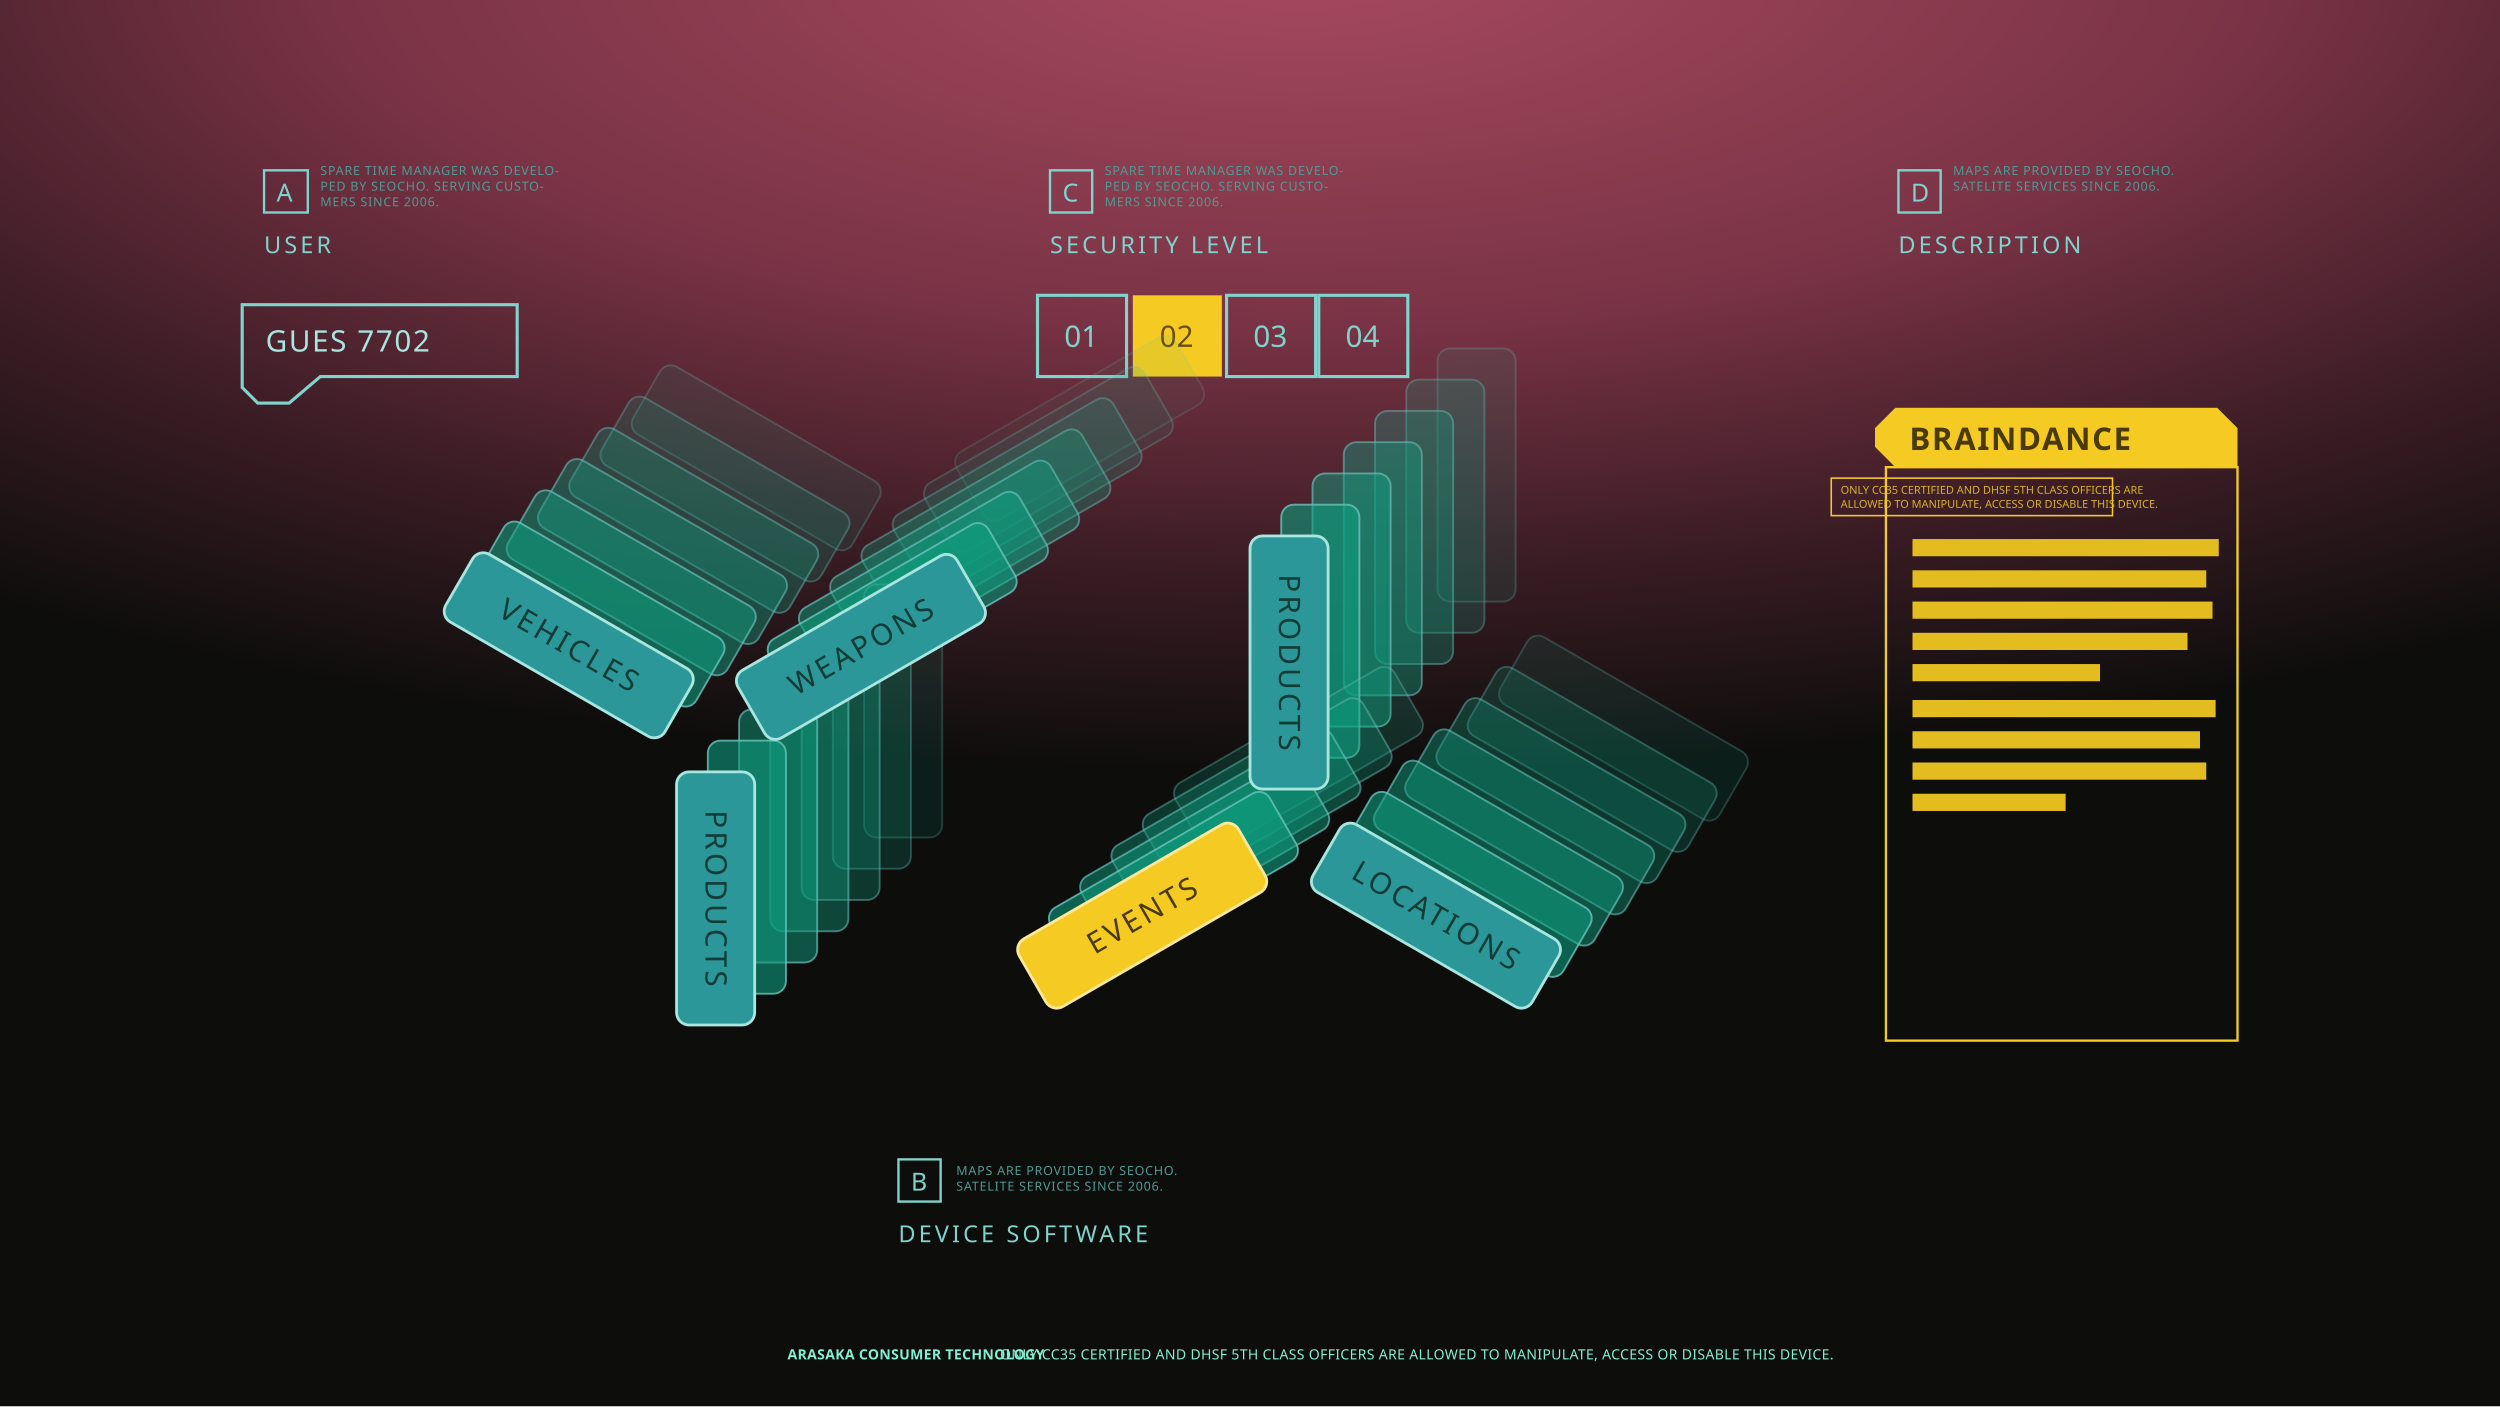
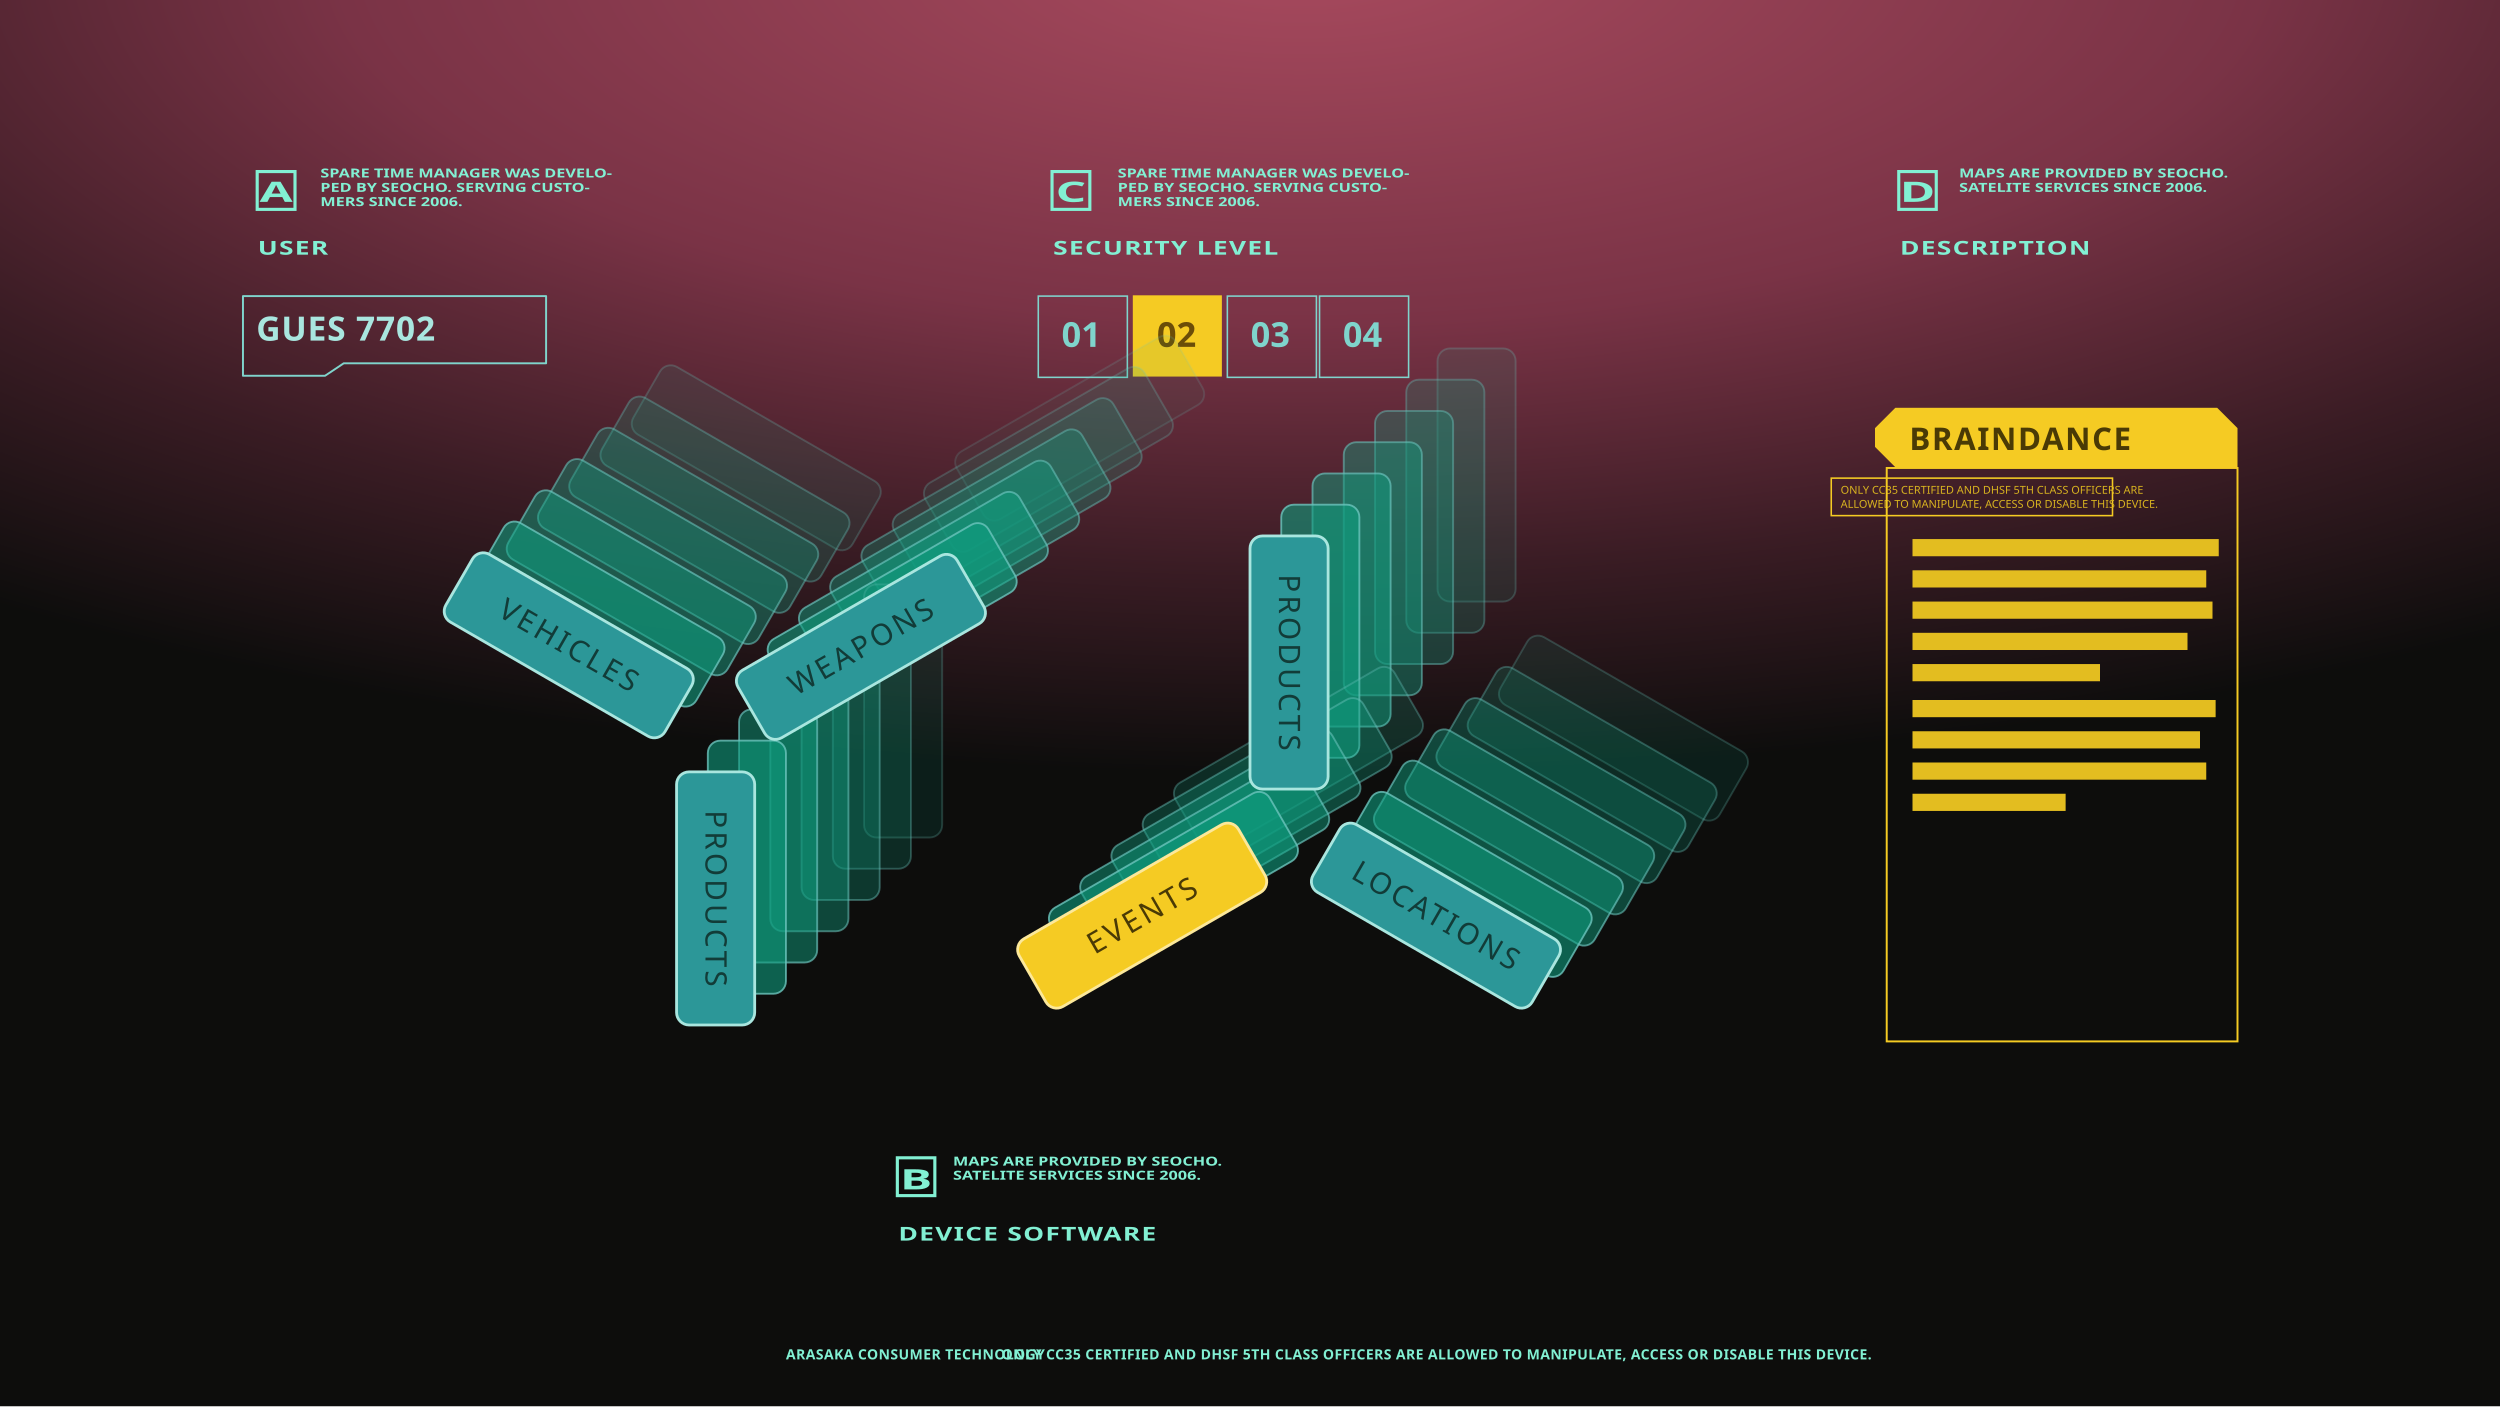
<svg xmlns="http://www.w3.org/2000/svg" width="1600" height="900" viewBox="0 0 1600 900">
  <defs>
    <radialGradient id="bloom" cx="0.52" cy="-0.05" r="0.85">
      <stop offset="0" stop-color="#a84a5e" />
      <stop offset="0.45" stop-color="#7a3346" />
      <stop offset="0.75" stop-color="#3a1c24" />
      <stop offset="1" stop-color="#0d0d0c" />
    </radialGradient>
    <rect id="card" x="-81" y="-25" width="162" height="50" rx="8" />
    <rect id="badge" width="57" height="52" />
  </defs>
  <rect width="1600" height="900" fill="#0d0d0c" />
  <rect width="1600" height="620" fill="url(#bloom)" />
  <g font-family="Rajdhani" fill="#7fd4cc">
-     <g font-size="8" letter-spacing="0.5" fill="#4f9a92">
-       <text x="205" y="112">SPARE TIME MANAGER WAS DEVELO-</text>
-       <text x="205" y="122">PED BY SEOCHO. SERVING CUSTO-</text>
-       <text x="205" y="132">MERS SINCE 2006.</text>
-       <text x="707" y="112">SPARE TIME MANAGER WAS DEVELO-</text>
-       <text x="707" y="122">PED BY SEOCHO. SERVING CUSTO-</text>
-       <text x="707" y="132">MERS SINCE 2006.</text>
-       <text x="1250" y="112">MAPS ARE PROVIDED BY SEOCHO.</text>
-       <text x="1250" y="122">SATELITE SERVICES SINCE 2006.</text>
+     <g font-size="8" font-weight="600" fill="#82f0d3">
+       <g transform="translate(205 0) scale(1.3 1)">
+         <text x="0" y="113.6">SPARE TIME MANAGER WAS DEVELO-</text>
+         <text x="0" y="122.8">PED BY SEOCHO. SERVING CUSTO-</text>
+         <text x="0" y="131.9">MERS SINCE 2006.</text>
+       </g>
+       <g transform="translate(715.3 0) scale(1.3 1)">
+         <text x="0" y="113.6">SPARE TIME MANAGER WAS DEVELO-</text>
+         <text x="0" y="122.8">PED BY SEOCHO. SERVING CUSTO-</text>
+         <text x="0" y="131.9">MERS SINCE 2006.</text>
+       </g>
+       <g transform="translate(1253.8 0) scale(1.3 1)">
+         <text x="0" y="113.6">MAPS ARE PROVIDED BY SEOCHO.</text>
+         <text x="0" y="122.8">SATELITE SERVICES SINCE 2006.</text>
+       </g>
    </g>
-     <rect x="169" y="109" width="28" height="27" fill="none" stroke="#7fd4cc" stroke-width="1.5" />
-     <text x="177" y="129" font-size="16">A</text>
-     <text x="169" y="162" font-size="15" letter-spacing="2">USER</text>
-     <rect x="672" y="109" width="27" height="27" fill="none" stroke="#7fd4cc" stroke-width="1.5" />
-     <text x="680" y="129" font-size="16">C</text>
-     <text x="672" y="162" font-size="15" letter-spacing="2">SECURITY LEVEL</text>
-     <rect x="1215" y="109" width="27" height="27" fill="none" stroke="#7fd4cc" stroke-width="1.5" />
-     <text x="1223" y="129" font-size="16">D</text>
-     <text x="1215" y="162" font-size="15" letter-spacing="2">DESCRIPTION</text>
+     <g fill="none" stroke="#82f0d3" stroke-width="2">
+       <rect x="164.6" y="109.8" width="24.2" height="24.2" />
+       <rect x="673.3" y="109.8" width="24.2" height="24.2" />
+       <rect x="1215.2" y="109.8" width="24" height="24.2" />
+     </g>
+     <g font-size="18" font-weight="600" text-anchor="middle" fill="#82f0d3">
+       <text transform="translate(176.7 129.2) scale(1.7 1)">A</text>
+       <text transform="translate(685.4 129.2) scale(1.7 1)">C</text>
+       <text transform="translate(1227.2 129.2) scale(1.7 1)">D</text>
+     </g>
+     <g font-size="12.3" font-weight="600" letter-spacing="0.6" fill="#82f0d3">
+       <text transform="translate(165 163) scale(1.37 1)">USER</text>
+       <text transform="translate(674 163) scale(1.37 1)">SECURITY LEVEL</text>
+       <text transform="translate(1216 163) scale(1.37 1)">DESCRIPTION</text>
+     </g>
  </g>
-   <path d="M 155,195 H 331 V 241 H 205 L 185,258 H 165 L 155,248 Z" fill="none" stroke="#7fd4cc" stroke-width="2" />
-   <text x="170" y="225" font-family="Rajdhani" font-size="19" letter-spacing="1" fill="#a9e6df">GUES 7702</text>
-   <g font-family="Rajdhani" font-size="19" text-anchor="middle">
-     <use href="#badge" x="664" y="189" fill="none" stroke="#7fd4cc" stroke-width="2" />
+   <path d="M 155.5,189.5 H 349.5 V 232.5 H 220 L 208,240.5 H 155.5 Z" fill="none" stroke="#7fd4cc" stroke-width="1.25" stroke-linejoin="round" />
+   <text x="164" y="218" font-family="Rajdhani" font-size="21.5" font-weight="600" letter-spacing="0.5" fill="#a9e6df">GUES 7702</text>
+   <g font-family="Rajdhani" font-size="22" font-weight="600" text-anchor="middle">
+     <use href="#badge" x="664.5" y="189.5" fill="none" stroke="#7fd4cc" stroke-width="1" />
    <text x="692" y="222" fill="#7fd4cc">01</text>
    <use href="#badge" x="725" y="189" fill="#f5cb23" />
    <text x="753" y="222" fill="#6b4d08">02</text>
-     <use href="#badge" x="785" y="189" fill="none" stroke="#7fd4cc" stroke-width="2" />
+     <use href="#badge" x="785.5" y="189.5" fill="none" stroke="#7fd4cc" stroke-width="1" />
    <text x="813" y="222" fill="#7fd4cc">03</text>
-     <use href="#badge" x="844" y="189" fill="none" stroke="#7fd4cc" stroke-width="2" />
+     <use href="#badge" x="844.5" y="189.5" fill="none" stroke="#7fd4cc" stroke-width="1" />
    <text x="872" y="222" fill="#7fd4cc">04</text>
  </g>
  <g fill="#0f9f80" stroke="#6cc4bd" stroke-width="1.2">
    <use href="#card" transform="translate(484 293) rotate(30)" fill-opacity="0.12" stroke-opacity="0.24" />
    <use href="#card" transform="translate(464 313) rotate(30)" fill-opacity="0.21" stroke-opacity="0.34" />
    <use href="#card" transform="translate(444 333) rotate(30)" fill-opacity="0.30" stroke-opacity="0.45" />
    <use href="#card" transform="translate(424 353) rotate(30)" fill-opacity="0.40" stroke-opacity="0.56" />
    <use href="#card" transform="translate(404 373) rotate(30)" fill-opacity="0.48" stroke-opacity="0.68" />
    <use href="#card" transform="translate(384 393) rotate(30)" fill-opacity="0.58" stroke-opacity="0.80" />
    <use href="#card" transform="translate(691 274) rotate(-30)" fill-opacity="0.07" stroke-opacity="0.16" />
    <use href="#card" transform="translate(671 294) rotate(-30)" fill-opacity="0.12" stroke-opacity="0.24" />
    <use href="#card" transform="translate(651 314) rotate(-30)" fill-opacity="0.21" stroke-opacity="0.34" />
    <use href="#card" transform="translate(631 334) rotate(-30)" fill-opacity="0.30" stroke-opacity="0.45" />
    <use href="#card" transform="translate(611 354) rotate(-30)" fill-opacity="0.40" stroke-opacity="0.56" />
    <use href="#card" transform="translate(591 374) rotate(-30)" fill-opacity="0.48" stroke-opacity="0.68" />
    <use href="#card" transform="translate(571 394) rotate(-30)" fill-opacity="0.58" stroke-opacity="0.80" />
    <use href="#card" transform="translate(578 455) rotate(90)" fill-opacity="0.12" stroke-opacity="0.24" />
    <use href="#card" transform="translate(558 475) rotate(90)" fill-opacity="0.21" stroke-opacity="0.34" />
    <use href="#card" transform="translate(538 495) rotate(90)" fill-opacity="0.30" stroke-opacity="0.45" />
    <use href="#card" transform="translate(518 515) rotate(90)" fill-opacity="0.40" stroke-opacity="0.56" />
    <use href="#card" transform="translate(498 535) rotate(90)" fill-opacity="0.48" stroke-opacity="0.68" />
    <use href="#card" transform="translate(478 555) rotate(90)" fill-opacity="0.58" stroke-opacity="0.80" />
    <use href="#card" transform="translate(945 304) rotate(90)" fill-opacity="0.12" stroke-opacity="0.24" />
    <use href="#card" transform="translate(925 324) rotate(90)" fill-opacity="0.21" stroke-opacity="0.34" />
    <use href="#card" transform="translate(905 344) rotate(90)" fill-opacity="0.30" stroke-opacity="0.45" />
    <use href="#card" transform="translate(885 364) rotate(90)" fill-opacity="0.40" stroke-opacity="0.56" />
    <use href="#card" transform="translate(865 384) rotate(90)" fill-opacity="0.48" stroke-opacity="0.68" />
    <use href="#card" transform="translate(845 404) rotate(90)" fill-opacity="0.58" stroke-opacity="0.80" />
    <use href="#card" transform="translate(831 486) rotate(-30)" fill-opacity="0.21" stroke-opacity="0.34" />
    <use href="#card" transform="translate(811 506) rotate(-30)" fill-opacity="0.30" stroke-opacity="0.45" />
    <use href="#card" transform="translate(791 526) rotate(-30)" fill-opacity="0.40" stroke-opacity="0.56" />
    <use href="#card" transform="translate(771 546) rotate(-30)" fill-opacity="0.48" stroke-opacity="0.68" />
    <use href="#card" transform="translate(751 566) rotate(-30)" fill-opacity="0.58" stroke-opacity="0.80" />
    <use href="#card" transform="translate(1039 466) rotate(30)" fill-opacity="0.12" stroke-opacity="0.24" />
    <use href="#card" transform="translate(1019 486) rotate(30)" fill-opacity="0.21" stroke-opacity="0.34" />
    <use href="#card" transform="translate(999 506) rotate(30)" fill-opacity="0.30" stroke-opacity="0.45" />
    <use href="#card" transform="translate(979 526) rotate(30)" fill-opacity="0.40" stroke-opacity="0.56" />
    <use href="#card" transform="translate(959 546) rotate(30)" fill-opacity="0.48" stroke-opacity="0.68" />
    <use href="#card" transform="translate(939 566) rotate(30)" fill-opacity="0.58" stroke-opacity="0.80" />
  </g>
  <g font-family="Rajdhani" font-size="19" letter-spacing="2" text-anchor="middle">
    <g transform="translate(364 413) rotate(30)">
      <use href="#card" fill="#2c9798" stroke="#a9e6df" stroke-width="1.8" />
      <text y="6.5" fill="#123c38">VEHICLES</text>
    </g>
    <g transform="translate(551 414) rotate(-30)">
      <use href="#card" fill="#2c9798" stroke="#a9e6df" stroke-width="1.8" />
      <text y="6.5" fill="#123c38">WEAPONS</text>
    </g>
    <g transform="translate(458 575) rotate(90)">
      <use href="#card" fill="#2c9798" stroke="#a9e6df" stroke-width="1.8" />
      <text y="6.5" fill="#123c38">PRODUCTS</text>
    </g>
    <g transform="translate(825 424) rotate(90)">
      <use href="#card" fill="#2c9798" stroke="#a9e6df" stroke-width="1.8" />
      <text y="6.5" fill="#123c38">PRODUCTS</text>
    </g>
    <g transform="translate(731 586) rotate(-30)">
      <use href="#card" fill="#f5cb23" stroke="#fce89a" stroke-width="1.8" />
      <text y="6.5" fill="#4a3a05">EVENTS</text>
    </g>
    <g transform="translate(919 586) rotate(30)">
      <use href="#card" fill="#2c9798" stroke="#a9e6df" stroke-width="1.8" />
      <text y="6.5" fill="#123c38">LOCATIONS</text>
    </g>
  </g>
  <g>
    <path d="M 1213,261 H 1419 L 1432,274 V 299 H 1213 L 1200,286 V 274 Z" fill="#f5cb23" />
    <text x="1222" y="288" font-family="Rajdhani" font-size="20" font-weight="600" letter-spacing="1" fill="#4a3a05">BRAINDANCE</text>
    <rect x="1172" y="306" width="180" height="24" fill="none" stroke="#f5cb23" stroke-width="1" />
    <g fill="#d9b41f" font-family="Rajdhani" font-size="7">
      <text x="1178" y="316">ONLY CC35 CERTIFIED AND DHSF 5TH CLASS OFFICERS ARE</text>
      <text x="1178" y="325">ALLOWED TO MANIPULATE, ACCESS OR DISABLE THIS DEVICE.</text>
    </g>
-     <rect x="1207" y="299" width="225" height="367" fill="none" stroke="#f5cb23" stroke-width="1.5" />
+     <rect x="1207.5" y="299.5" width="224.5" height="367" fill="none" stroke="#f5cb23" stroke-width="1.25" />
    <g fill="#e3bd20">
      <rect x="1224" y="345" width="196" height="11" />
      <rect x="1224" y="365" width="188" height="11" />
      <rect x="1224" y="385" width="192" height="11" />
      <rect x="1224" y="405" width="176" height="11" />
      <rect x="1224" y="425" width="120" height="11" />
      <rect x="1224" y="448" width="194" height="11" />
      <rect x="1224" y="468" width="184" height="11" />
      <rect x="1224" y="488" width="188" height="11" />
      <rect x="1224" y="508" width="98" height="11" />
    </g>
  </g>
  <g font-family="Rajdhani" fill="#7fd4cc">
-     <g font-size="8" letter-spacing="0.5" fill="#4f9a92">
-       <text x="612" y="752">MAPS ARE PROVIDED BY SEOCHO.</text>
-       <text x="612" y="762">SATELITE SERVICES SINCE 2006.</text>
+     <g transform="translate(609.9 0) scale(1.3 1)" font-size="8" font-weight="700" fill="#82f0d3">
+       <text x="0" y="746">MAPS ARE PROVIDED BY SEOCHO.</text>
+       <text x="0" y="755">SATELITE SERVICES SINCE 2006.</text>
    </g>
-     <rect x="575" y="742" width="27" height="27" fill="none" stroke="#7fd4cc" stroke-width="1.5" />
-     <text x="583" y="762" font-size="16">B</text>
-     <text x="575" y="795" font-size="15" letter-spacing="2">DEVICE SOFTWARE</text>
+     <rect x="574.3" y="741" width="24" height="24.2" fill="none" stroke="#82f0d3" stroke-width="2" />
+     <text transform="translate(586.3 761.2) scale(1.7 1)" font-size="18" font-weight="600" text-anchor="middle" fill="#82f0d3">B</text>
+     <text transform="translate(575 794) scale(1.37 1)" font-size="12.3" font-weight="600" letter-spacing="0.6" fill="#82f0d3">DEVICE SOFTWARE</text>
  </g>
-   <g font-family="Rajdhani" font-size="9" letter-spacing="0.2" fill="#82f0d3">
-     <text x="504" y="870" font-weight="700">ARASAKA CONSUMER TECHNOLOGY</text>
-     <text x="640" y="870">ONLY CC35 CERTIFIED AND DHSF 5TH CLASS OFFICERS ARE ALLOWED TO MANIPULATE, ACCESS OR DISABLE THIS DEVICE.</text>
+   <g font-family="Rajdhani" font-size="9" font-weight="700" fill="#82f0d3">
+     <text x="503" y="870" letter-spacing="0.25">ARASAKA CONSUMER TECHNOLOGY</text>
+     <text x="641" y="870" letter-spacing="0.24">ONLY CC35 CERTIFIED AND DHSF 5TH CLASS OFFICERS ARE ALLOWED TO MANIPULATE, ACCESS OR DISABLE THIS DEVICE.</text>
  </g>
</svg>
